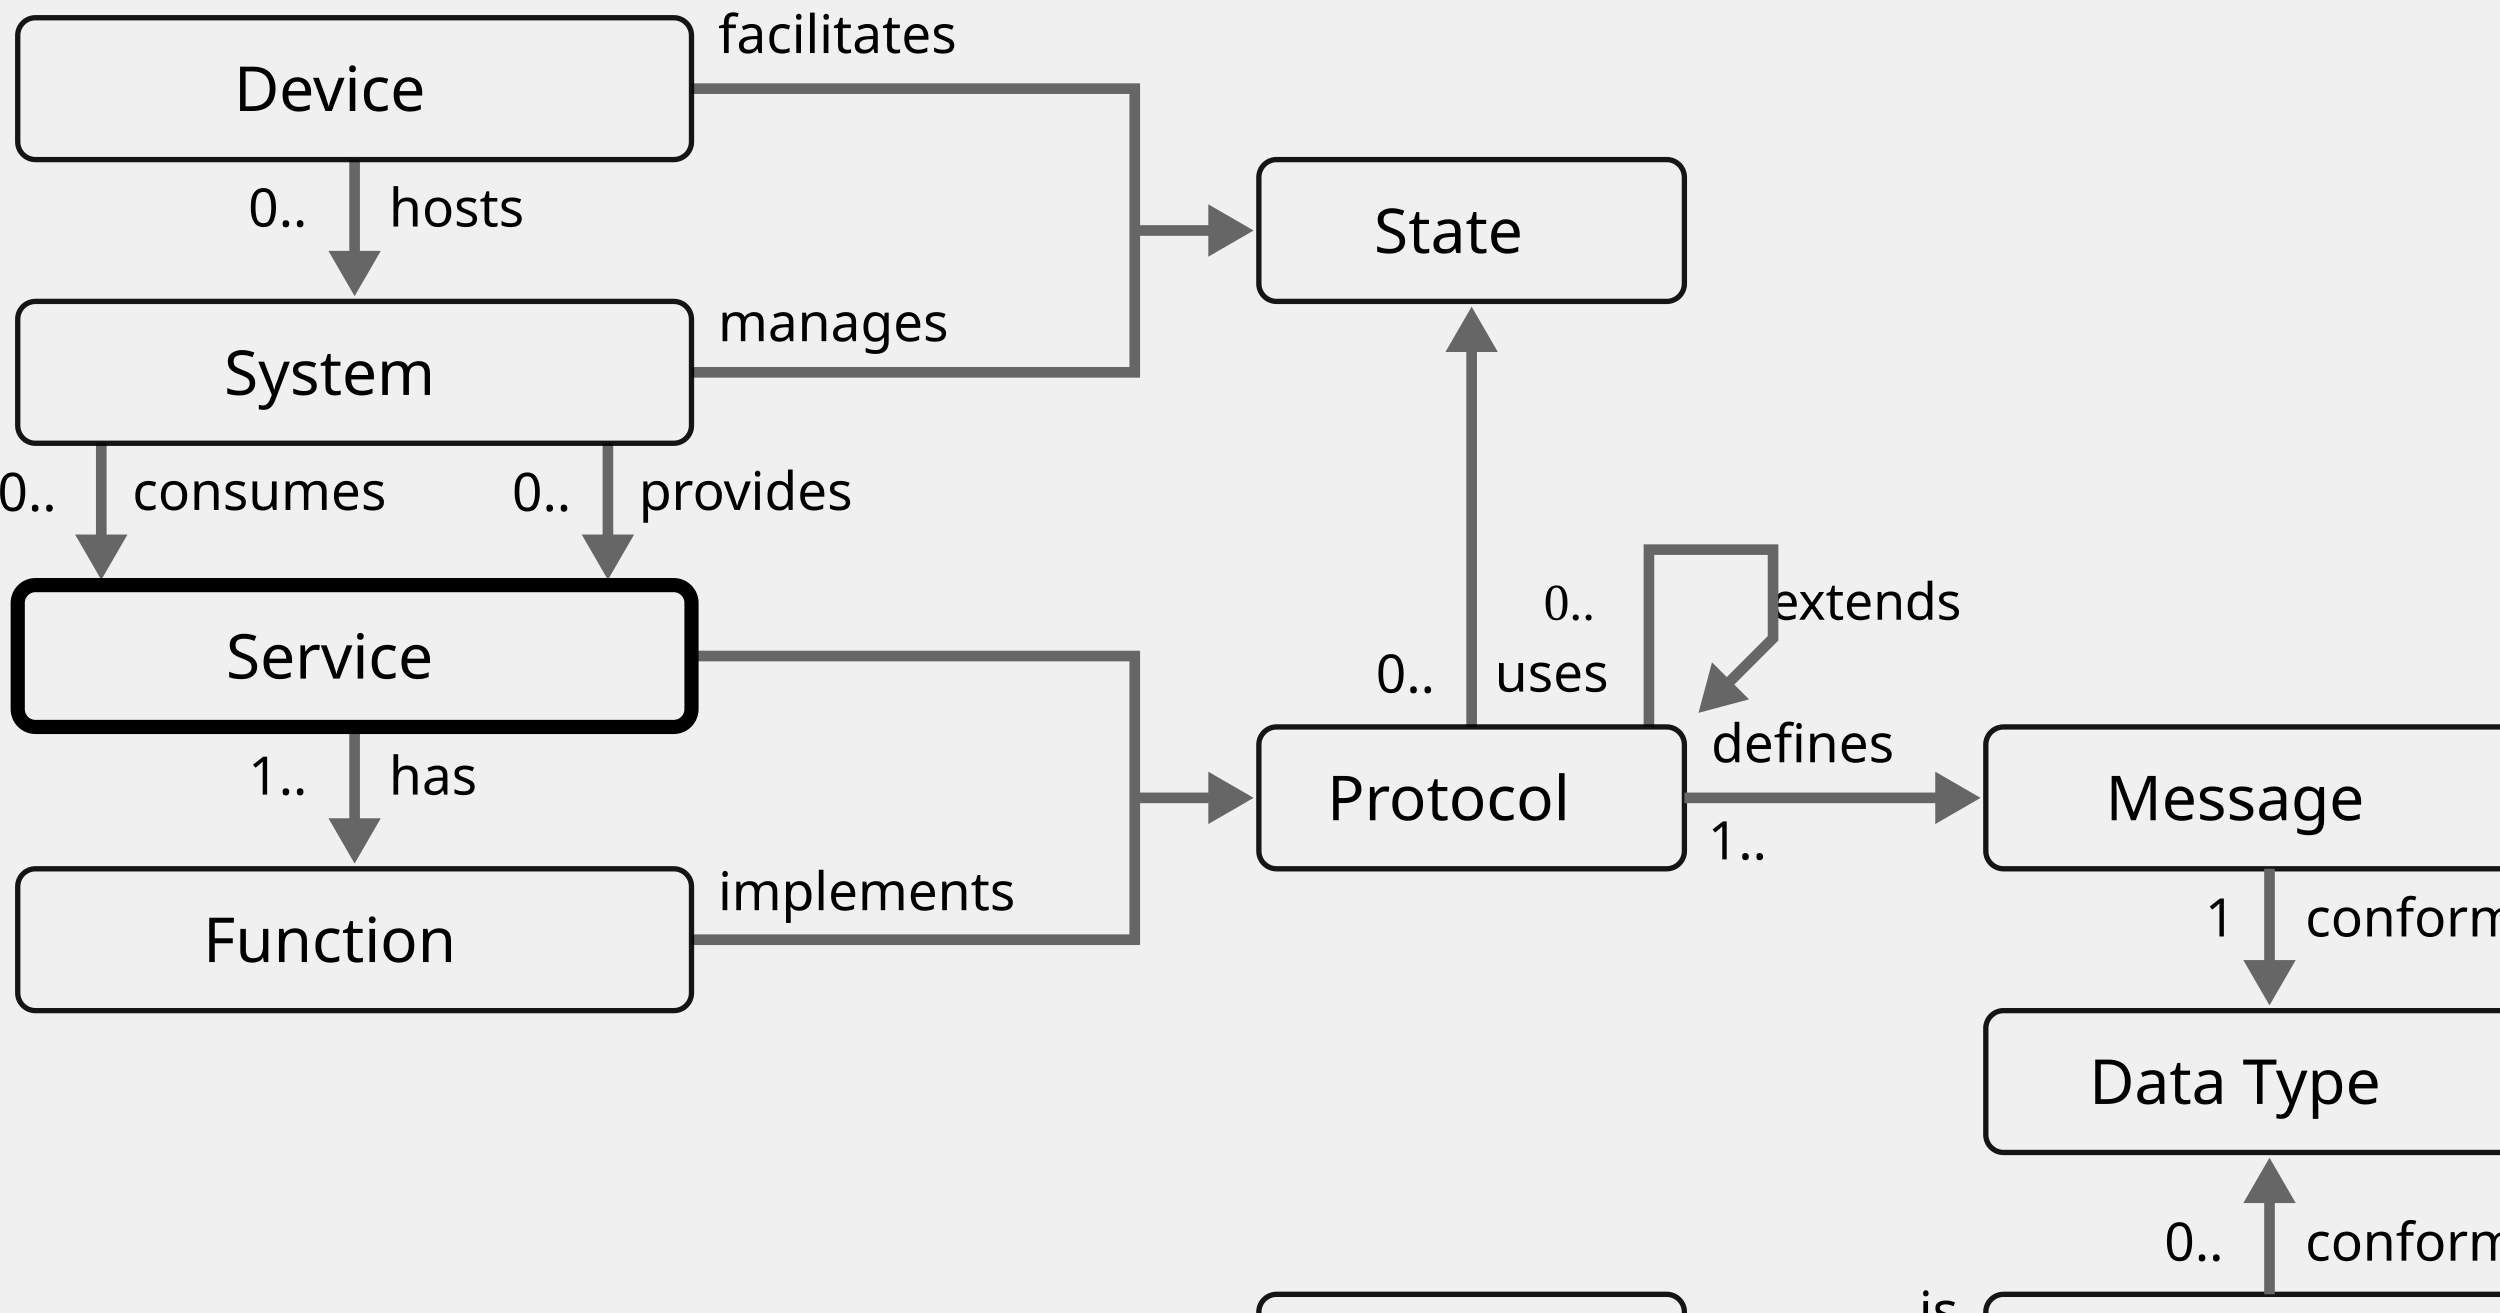
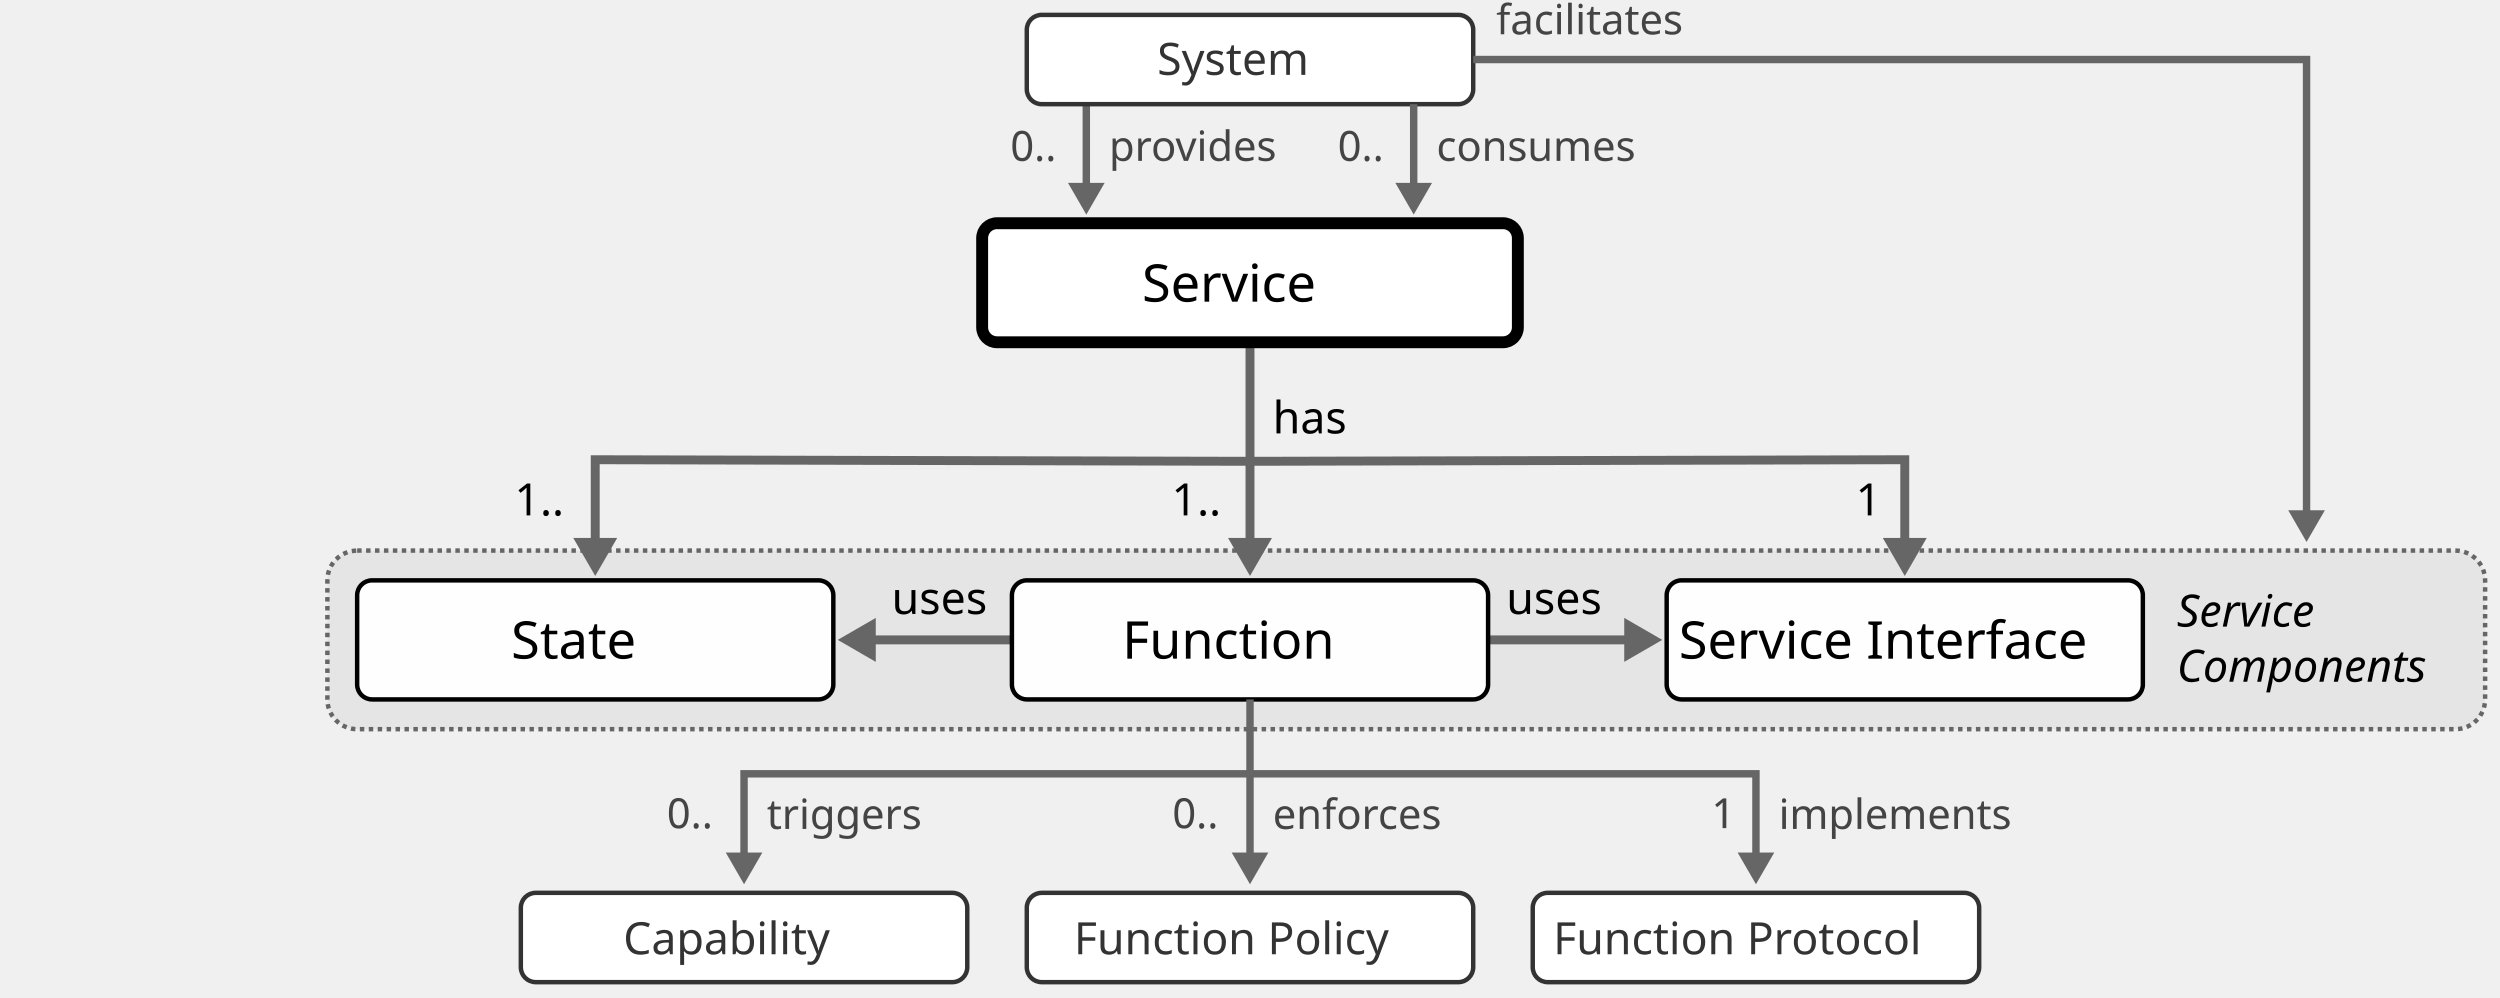
- <svg xmlns="http://www.w3.org/2000/svg" xmlns:xlink="http://www.w3.org/1999/xlink" width="141mm" height="74mm" version="1.1" viewBox="0 0 141 74" id="svg162">
+ <svg xmlns="http://www.w3.org/2000/svg" xmlns:xlink="http://www.w3.org/1999/xlink" width="168mm" height="67mm" version="1.1" viewBox="0 0 168 67" id="svg162">
  <defs id="defs5">
    <marker id="a" overflow="visible" orient="auto">
      <path transform="scale(0.4)" d="M 5.77,0 -2.88,5 V -5 Z" fill="context-stroke" fill-rule="evenodd" stroke="context-stroke" stroke-width="1pt" id="path2" />
    </marker>
    <marker id="e" overflow="visible" orient="auto">
      <path transform="scale(0.4)" d="M 5.77,0 -2.88,5 V -5 Z" fill="context-stroke" fill-rule="evenodd" stroke="context-stroke" stroke-width="1pt" id="path824" />
    </marker>
+     <marker id="a-2" overflow="visible" orient="auto">
+       <path transform="scale(0.4)" d="M 5.77,0 -2.88,5 V -5 Z" fill="context-stroke" fill-rule="evenodd" stroke="context-stroke" stroke-width="1pt" id="path2-3" />
+     </marker>
+     <marker id="a-3" overflow="visible" orient="auto">
+       <path transform="scale(0.4)" d="M 5.77,0 -2.88,5 V -5 Z" fill="context-stroke" fill-rule="evenodd" stroke="context-stroke" stroke-width="1pt" id="path2-2" />
+     </marker>
+     <marker id="a-8" overflow="visible" orient="auto">
+       <path transform="scale(0.4)" d="M 5.77,0 -2.88,5 V -5 Z" fill="context-stroke" fill-rule="evenodd" stroke="context-stroke" stroke-width="1pt" id="path2-0" />
+     </marker>
  </defs>
-   <use x="0" y="0" xlink:href="#g1772" id="use1774" transform="translate(1.6100001e-6,32)" width="100%" height="100%" />
-   <text x="112.874" y="34.953" font-family="sans-serif" font-size="2.9px" stroke-width="0.265" style="line-height:1.25" xml:space="preserve" id="text884">
-     <tspan x="112.874" y="34.953" font-size="2.9px" stroke-width="0.265" text-align="end" text-anchor="end" id="tspan882">extends</tspan>
+   <rect id="rect1309" x="22" y="37" width="145" height="12" rx="2" fill="none" opacity="0.913" stroke="#000000" stroke-linejoin="round" stroke-width="0.333" style="opacity:1;fill:#e5e5e5;fill-opacity:1;stroke:#666666;stroke-width:0.3;stroke-miterlimit:4;stroke-dasharray:0.3, 0.3;stroke-dashoffset:0;stroke-opacity:1" />
+   <text x="146.28" y="42.11" style="font-size:3px;line-height:1.25;font-family:sans-serif;stroke-width:0.265" xml:space="preserve" id="text1335">
+     <tspan x="146.28" y="42.11" stroke-width="0.265" id="tspan1333" style="font-style:italic;font-variant:normal;font-weight:normal;font-stretch:normal;font-family:sans-serif;-inkscape-font-specification:'sans-serif Italic'">Service</tspan>
  </text>
-   <path d="M 93,41 V 31 h 7 v 5 l -3,3" fill="none" marker-end="url(#e)" stroke="#666666" stroke-width=".667" id="path886" style="stroke-width:0.6;stroke-miterlimit:4;stroke-dasharray:none" />
-   <text x="103.768" y="34.953" style="line-height:1.25" xml:space="preserve" id="text890">
-     <tspan x="98.963" y="34.953" font-size="2.9px" stroke-width="0.265" text-align="end" text-anchor="end" id="tspan888">0..</tspan>
+   <text x="146.28" y="45.814" style="font-size:3px;line-height:1.25;font-family:sans-serif;stroke-width:0.265" xml:space="preserve" id="text1339">
+     <tspan x="146.28" y="45.814" stroke-width="0.265" id="tspan1337" style="font-style:italic;font-variant:normal;font-weight:normal;font-stretch:normal;font-family:sans-serif;-inkscape-font-specification:'sans-serif Italic'">Components</tspan>
  </text>
-   <path d="m 83,41 0,-22" marker-end="url(#a)" id="path19154" style="fill:none;stroke:#666666;stroke-width:0.6;stroke-miterlimit:4;stroke-dasharray:none" />
-   <g id="g1772">
-     <path style="fill:none;stroke:#666666;stroke-width:0.6;stroke-linecap:butt;stroke-linejoin:miter;stroke-miterlimit:4;stroke-dasharray:none;stroke-opacity:1" d="m 39,21 25,0 V 5 L 39,5" id="path22680" />
-     <path d="m 64,13 h 5" marker-end="url(#a)" id="path19015" style="fill:none;stroke:#666666;stroke-width:0.6;stroke-miterlimit:4;stroke-dasharray:none" />
-   </g>
-   <path d="m 5.712,25 v 6" marker-end="url(#a)" id="use7522" style="fill:none;stroke:#666666;stroke-width:0.6;stroke-miterlimit:4;stroke-dasharray:none" />
-   <path d="m 34.287,25 v 6" marker-end="url(#a)" id="use7530" style="fill:none;stroke:#666666;stroke-width:0.6;stroke-miterlimit:4;stroke-dasharray:none" />
-   <path d="m 20,41 v 6" marker-end="url(#a)" id="use11348" style="fill:none;stroke:#666666;stroke-width:0.6;stroke-miterlimit:4;stroke-dasharray:none" />
-   <text x="127.415" y="62.259" font-size="3.5px" style="line-height:1.25;font-family:sans-serif;stroke-width:0.265" xml:space="preserve" id="text22968">
-     <tspan x="127.415" y="62.259" font-size="3.5px" stroke-width="0.265" text-align="center" text-anchor="middle" id="tspan22966">Data Type</tspan>
+   <path d="m 73,7 -9e-6,6" marker-end="url(#a)" id="path6698" style="fill:none;stroke:#666666;stroke-width:0.5;stroke-miterlimit:4;stroke-dasharray:none;stroke-opacity:1" />
+   <rect id="use8966" x="24" y="39" width="32" height="8" rx="1" fill="none" opacity="0.913" stroke="#000000" stroke-linejoin="round" stroke-width="0.333" style="opacity:1;fill:#fefefe;fill-opacity:1;stroke-width:0.3;stroke-miterlimit:4;stroke-dasharray:none" />
+   <use x="0" y="0" xlink:href="#use8966" id="use1311" transform="translate(88)" width="100%" height="100%" />
+   <path d="M 68,43 H 58" marker-end="url(#a)" id="path1315" style="fill:none;stroke:#666666;stroke-width:0.6;stroke-miterlimit:4;stroke-dasharray:none" />
+   <path d="M 100,43 H 110" marker-end="url(#a)" id="path1317" style="fill:none;stroke:#666666;stroke-width:0.6;stroke-miterlimit:4;stroke-dasharray:none" />
+   <text x="39.915" y="44.259" font-size="3.5px" style="line-height:1.25;font-family:sans-serif;stroke-width:0.265" xml:space="preserve" id="text1327">
+     <tspan x="39.915" y="44.259" font-size="3.5px" stroke-width="0.265" text-align="center" text-anchor="middle" id="tspan1325">State</tspan>
  </text>
-   <text x="19.958" y="54.259" font-size="3.5px" style="line-height:1.25;font-family:sans-serif;stroke-width:0.265" xml:space="preserve" id="text24924">
-     <tspan x="19.958" y="54.259" font-size="3.5px" stroke-width="0.265" text-align="center" text-anchor="middle" id="tspan24922">Function</tspan>
+   <text x="127.915" y="44.259" font-size="3.5px" style="line-height:1.25;font-family:sans-serif;stroke-width:0.265" xml:space="preserve" id="text1331">
+     <tspan x="127.915" y="44.259" font-size="3.5px" stroke-width="0.265" text-align="center" text-anchor="middle" id="tspan1329">Service Interface</tspan>
  </text>
-   <text x="83.06" y="46.259" font-size="3.5px" style="line-height:1.25;font-family:sans-serif;stroke-width:0.265" xml:space="preserve" id="text28074">
-     <tspan x="83.06" y="46.259" font-size="3.5px" stroke-width="0.265" text-align="center" text-anchor="middle" id="tspan28072">Protocol</tspan>
+   <text x="59.922" y="41.261" style="font-size:3px;line-height:1.25;font-family:sans-serif;stroke-width:0.265" xml:space="preserve" id="text1343">
+     <tspan x="59.922" y="41.261" stroke-width="0.265" id="tspan1341">uses</tspan>
  </text>
-   <rect id="rect41933" x="71" y="41" width="24" height="8" rx="1" fill="none" opacity="0.913" stroke="#000000" stroke-linejoin="round" stroke-width="0.333" style="stroke-width:0.3;stroke-miterlimit:4;stroke-dasharray:none" />
-   <text x="19.958" y="38.272" font-size="3.5px" style="line-height:1.25;font-family:sans-serif;stroke-width:0.265" xml:space="preserve" id="text42298">
-     <tspan x="19.958" y="38.272" font-size="3.5px" stroke-width="0.265" text-align="center" text-anchor="middle" id="tspan42296">Service</tspan>
+   <text x="101.225" y="41.261" style="font-size:3px;line-height:1.25;font-family:sans-serif;stroke-width:0.265" xml:space="preserve" id="text1347">
+     <tspan x="101.225" y="41.261" stroke-width="0.265" id="tspan1345">uses</tspan>
  </text>
-   <text x="19.958" y="22.272" font-size="3.5px" style="line-height:1.25;font-family:sans-serif;stroke-width:0.265" xml:space="preserve" id="text44012">
-     <tspan x="19.958" y="22.272" font-size="3.5px" stroke-width="0.265" text-align="center" text-anchor="middle" id="tspan44010">System</tspan>
+   <path d="M 84,23 84,37" marker-end="url(#a)" id="path1361" style="fill:none;stroke:#666666;stroke-width:0.6;stroke-miterlimit:4;stroke-dasharray:none" />
+   <path d="M 84,31 40,30.893 40,37" marker-end="url(#a)" id="path1363" style="fill:none;stroke:#666666;stroke-width:0.6;stroke-miterlimit:4;stroke-dasharray:none" />
+   <rect id="rect1367" x="66" y="15" width="36" height="8" rx="1" fill="none" opacity="0.913" stroke="#000000" stroke-linejoin="round" stroke-width="0.333" style="opacity:1;fill:#ffffff;fill-opacity:1;stroke-width:0.8;stroke-miterlimit:4;stroke-dasharray:none" />
+   <text x="85.531" y="29.124" style="font-size:3px;line-height:1.25;font-family:sans-serif;stroke-width:0.265" xml:space="preserve" id="text1371">
+     <tspan x="85.531" y="29.124" stroke-width="0.265" id="tspan1369">has</tspan>
  </text>
-   <rect id="rect45004" x="1" y="33" width="38" height="8" rx="1" fill="none" opacity="0.913" stroke="#000000" stroke-linejoin="round" stroke-width="0.333" style="opacity:1;stroke-width:0.8;stroke-miterlimit:4;stroke-dasharray:none" />
-   <rect id="use45505" x="1" y="49" width="38" height="8" rx="1" fill="none" opacity="0.913" stroke="#000000" stroke-linejoin="round" stroke-width="0.333" style="stroke-width:0.3;stroke-miterlimit:4;stroke-dasharray:none" />
-   <rect id="use2483" x="1" y="17" width="38" height="8" rx="1" fill="none" opacity="0.913" stroke="#000000" stroke-linejoin="round" stroke-width="0.333" style="stroke-width:0.3;stroke-miterlimit:4;stroke-dasharray:none" />
-   <text x="-0.135" y="28.818" style="font-size:3px;line-height:1.25;font-family:sans-serif;stroke-width:0.265" xml:space="preserve" id="text7528">
-     <tspan x="-0.135" y="28.818" stroke-width="0.265" id="tspan7526">0..</tspan>
+   <text x="78.729" y="34.632" style="font-size:3px;line-height:1.25;font-family:sans-serif;stroke-width:0.265" xml:space="preserve" id="text1375">
+     <tspan x="78.729" y="34.632" stroke-width="0.265" id="tspan1373">1..</tspan>
  </text>
-   <text x="28.884" y="28.818" style="font-size:3px;line-height:1.25;font-family:sans-serif;stroke-width:0.265" xml:space="preserve" id="text7536">
-     <tspan x="28.884" y="28.818" stroke-width="0.265" id="tspan7534">0..</tspan>
+   <text x="34.575" y="34.632" style="font-size:3px;line-height:1.25;font-family:sans-serif;stroke-width:0.265" xml:space="preserve" id="text1379">
+     <tspan x="34.575" y="34.632" stroke-width="0.265" id="tspan1377">1..</tspan>
  </text>
-   <text xml:space="preserve" style="font-size:3px;line-height:1.25;font-family:sans-serif;stroke-width:0.265" x="7.462" y="28.763" id="text9936">
-     <tspan id="tspan9934" style="stroke-width:0.265" x="7.462" y="28.763">consumes</tspan>
+   <text x="124.699" y="34.632" style="font-size:3px;line-height:1.25;font-family:sans-serif;stroke-width:0.265" xml:space="preserve" id="text1383">
+     <tspan x="124.699" y="34.632" stroke-width="0.265" id="tspan1381">1</tspan>
  </text>
-   <text xml:space="preserve" style="font-size:3px;line-height:1.25;font-family:sans-serif;stroke-width:0.265" x="36.037" y="28.763" id="text10446">
-     <tspan id="tspan10444" style="stroke-width:0.265" x="36.037" y="28.763">provides</tspan>
+   <text x="83.958" y="20.272" font-size="3.5px" style="line-height:1.25;font-family:sans-serif;stroke-width:0.265" xml:space="preserve" id="text1387">
+     <tspan x="83.958" y="20.272" font-size="3.5px" stroke-width="0.265" text-align="center" text-anchor="middle" id="tspan1385">Service</tspan>
  </text>
-   <text x="14.004" y="44.818" style="font-size:3px;line-height:1.25;font-family:sans-serif;stroke-width:0.265" xml:space="preserve" id="text11354">
-     <tspan x="14.004" y="44.818" stroke-width="0.265" id="tspan11352">1..</tspan>
+   <use x="0" y="0" xlink:href="#path1363" id="use9624" transform="matrix(-1,0,0,1,168,1.3939453e-7)" width="100%" height="100%" />
+   <rect id="use8062" x="69" y="-7" width="30" height="6" rx="1" fill="none" opacity="0.913" stroke="#000000" stroke-linejoin="round" stroke-width="0.333" style="opacity:1;fill:#ffffff;fill-opacity:1;stroke:#333333;stroke-width:0.3;stroke-miterlimit:4;stroke-dasharray:none;stroke-opacity:1" transform="scale(1,-1)" />
+   <text x="84.031" y="5.033" font-size="3.5px" style="font-size:3px;line-height:1.25;font-family:sans-serif;stroke-width:0.265" xml:space="preserve" id="text8974">
+     <tspan x="84.031" y="5.033" font-size="3.5px" stroke-width="0.265" text-align="center" text-anchor="middle" id="tspan8972" style="font-size:3px;fill:#333333;fill-opacity:1">System</tspan>
  </text>
-   <text x="21.942" y="44.818" style="font-size:3px;line-height:1.25;font-family:sans-serif;stroke-width:0.265" xml:space="preserve" id="text11438">
-     <tspan x="21.942" y="44.818" stroke-width="0.265" id="tspan11436">has</tspan>
+   <text x="74.531" y="10.809" style="font-size:2.8px;line-height:1.25;font-family:sans-serif;stroke-width:0.265" xml:space="preserve" id="text10267">
+     <tspan x="74.531" y="10.809" stroke-width="0.265" id="tspan10265" style="font-size:2.8px;fill:#444444;fill-opacity:1">provides</tspan>
  </text>
-   <use x="0" y="0" xlink:href="#rect41933" id="use18845" transform="translate(-3.3000043e-7,-32)" width="100%" height="100%" />
-   <text x="83.06" y="14.272" font-size="3.5px" style="line-height:1.25;font-family:sans-serif;stroke-width:0.265" xml:space="preserve" id="text19297">
-     <tspan x="83.06" y="14.272" font-size="3.5px" stroke-width="0.265" text-align="center" text-anchor="middle" id="tspan19295">State</tspan>
+   <text x="67.891" y="10.809" style="font-size:2.8px;line-height:1.25;font-family:sans-serif;stroke-width:0.265" xml:space="preserve" id="text3898">
+     <tspan x="67.891" y="10.809" stroke-width="0.265" id="tspan3896" style="font-size:2.8px;fill:#444444;fill-opacity:1">0..</tspan>
  </text>
-   <text x="127.415" y="46.259" font-size="3.5px" style="line-height:1.25;font-family:sans-serif;stroke-width:0.265" xml:space="preserve" id="text20051">
-     <tspan x="127.415" y="46.259" font-size="3.5px" stroke-width="0.265" text-align="center" text-anchor="middle" id="tspan20049">Message</tspan>
+   <text x="85.531" y="55.703" style="font-size:2.8px;line-height:1.25;font-family:sans-serif;stroke-width:0.265" xml:space="preserve" id="text5332">
+     <tspan x="85.531" y="55.703" stroke-width="0.265" id="tspan5330" style="font-size:2.8px;fill:#444444;fill-opacity:1">enforces</tspan>
  </text>
-   <text xml:space="preserve" style="font-size:3px;line-height:1.25;font-family:sans-serif;stroke-width:0.265" x="40.502" y="19.243" id="text21105">
-     <tspan id="tspan21103" style="stroke-width:0.265" x="40.502" y="19.243">manages</tspan>
+   <text x="78.776" y="55.652" style="font-size:2.8px;line-height:1.25;font-family:sans-serif;stroke-width:0.265" xml:space="preserve" id="text5336">
+     <tspan x="78.776" y="55.652" stroke-width="0.265" id="tspan5334" style="font-size:2.8px;fill:#444444;fill-opacity:1">0..</tspan>
  </text>
-   <text x="77.603" y="39.061" style="font-size:3px;line-height:1.25;font-family:sans-serif;stroke-width:0.265" xml:space="preserve" id="text25657">
-     <tspan x="77.603" y="39.061" stroke-width="0.265" id="tspan25655">0..</tspan>
+   <rect id="rect16827" x="35" y="-66" width="30" height="6" rx="1" fill="none" opacity="0.913" stroke="#000000" stroke-linejoin="round" stroke-width="0.333" style="opacity:1;fill:#ffffff;fill-opacity:1;stroke:#333333;stroke-width:0.3;stroke-miterlimit:4;stroke-dasharray:none;stroke-opacity:1" transform="scale(1,-1)" />
+   <use x="0" y="0" xlink:href="#rect16827" id="use16931" transform="translate(34.00001)" width="100%" height="100%" />
+   <text x="83.915" y="64.124" font-size="3.5px" style="font-size:3px;line-height:1.25;font-family:sans-serif;stroke-width:0.265" xml:space="preserve" id="text5340">
+     <tspan x="83.915" y="64.124" font-size="3.5px" stroke-width="0.265" text-align="center" text-anchor="middle" id="tspan5338" style="font-size:3px;fill:#333333;fill-opacity:1">Function Policy</tspan>
  </text>
-   <text xml:space="preserve" style="font-size:3px;line-height:1.25;font-family:sans-serif;stroke-width:0.265" x="84.31" y="39.006" id="text25661">
-     <tspan id="tspan25659" style="stroke-width:0.265" x="84.31" y="39.006">uses</tspan>
+   <path d="m 84,52 -34,0 v 6" marker-end="url(#a)" id="path6006" style="fill:none;stroke:#666666;stroke-width:0.5;stroke-miterlimit:4;stroke-dasharray:none;stroke-opacity:1" />
+   <use x="0" y="0" xlink:href="#path6698" id="use8503" transform="translate(22)" width="100%" height="100%" />
+   <use x="0" y="0" xlink:href="#text3898" id="use8505" transform="translate(22)" width="100%" height="100%" />
+   <text x="96.531" y="10.809" style="font-size:2.8px;line-height:1.25;font-family:sans-serif;stroke-width:0.265" xml:space="preserve" id="text8509">
+     <tspan x="96.531" y="10.809" stroke-width="0.265" id="tspan8507" style="font-size:2.8px;fill:#444444;fill-opacity:1">consumes</tspan>
  </text>
-   <text x="96.324" y="48.47" style="font-size:3px;line-height:1.25;font-family:sans-serif;stroke-width:0.265" xml:space="preserve" id="text26175">
-     <tspan x="96.324" y="48.47" stroke-width="0.265" id="tspan26173">1..</tspan>
+   <path d="M 99,4 H 155 v 31" marker-end="url(#a-8)" id="path3142" style="fill:none;stroke:#666666;stroke-width:0.5;stroke-miterlimit:4;stroke-dasharray:none;stroke-opacity:1;marker-end:url(#a-8)" />
+   <text x="100.54" y="2.307" style="font-size:2.8px;line-height:1.25;font-family:sans-serif;stroke-width:0.265" xml:space="preserve" id="text3562">
+     <tspan x="100.54" y="2.307" stroke-width="0.265" id="tspan3560" style="font-size:2.8px;fill:#444444;fill-opacity:1">facilitates</tspan>
  </text>
-   <text x="127.528" y="78.034" font-size="3.5px" style="line-height:1.25;font-family:sans-serif;stroke-width:0.265" xml:space="preserve" id="text4005">
-     <tspan x="127.528" y="78.034" font-size="3.5px" stroke-width="0.265" text-align="center" text-anchor="middle" id="tspan4003">Function Policy</tspan>
+   <use x="0" y="0" xlink:href="#use8966" id="use1313" transform="translate(44)" width="100%" height="100%" />
+   <text x="83.915" y="44.259" font-size="3.5px" style="line-height:1.25;font-family:sans-serif;stroke-width:0.265" xml:space="preserve" id="text1323">
+     <tspan x="83.915" y="44.259" font-size="3.5px" stroke-width="0.265" text-align="center" text-anchor="middle" id="tspan1321">Function</tspan>
  </text>
-   <text x="108.226" y="74.987" style="font-size:3px;line-height:1.25;font-family:sans-serif;stroke-width:0.265" xml:space="preserve" id="text12615">
-     <tspan x="108.226" y="74.987" stroke-width="0.265" id="tspan12613">is</tspan>
+   <text x="51.531" y="55.703" style="font-size:2.8px;line-height:1.25;font-family:sans-serif;stroke-width:0.265" xml:space="preserve" id="text16937">
+     <tspan x="51.531" y="55.703" stroke-width="0.265" id="tspan16935" style="font-size:2.8px;fill:#444444;fill-opacity:1">triggers</tspan>
  </text>
-   <path d="m 20,9 v 6" marker-end="url(#a)" id="use17878" style="fill:none;stroke:#666666;stroke-width:0.6;stroke-miterlimit:4;stroke-dasharray:none" />
-   <text x="19.958" y="6.259" font-size="3.5px" style="line-height:1.25;font-family:sans-serif;stroke-width:0.265" xml:space="preserve" id="text17882">
-     <tspan x="19.958" y="6.259" font-size="3.5px" stroke-width="0.265" text-align="center" text-anchor="middle" id="tspan17880">Device</tspan>
+   <text x="44.81" y="55.652" style="font-size:2.8px;line-height:1.25;font-family:sans-serif;stroke-width:0.265" xml:space="preserve" id="text16941">
+     <tspan x="44.81" y="55.652" stroke-width="0.265" id="tspan16939" style="font-size:2.8px;fill:#444444;fill-opacity:1">0..</tspan>
  </text>
-   <rect id="use17884" x="1" y="1" width="38" height="8" rx="1" fill="none" opacity="0.913" stroke="#000000" stroke-linejoin="round" stroke-width="0.333" style="stroke-width:0.3;stroke-miterlimit:4;stroke-dasharray:none" />
-   <text xml:space="preserve" style="font-size:3px;line-height:1.25;font-family:sans-serif;stroke-width:0.265" x="40.502" y="2.993" id="text19046">
-     <tspan id="tspan19044" style="stroke-width:0.265" x="40.502" y="2.993">facilitates</tspan>
+   <text x="49.992" y="64.124" font-size="3.5px" style="font-size:3px;line-height:1.25;font-family:sans-serif;stroke-width:0.265" xml:space="preserve" id="text17387">
+     <tspan x="49.992" y="64.124" font-size="3.5px" stroke-width="0.265" text-align="center" text-anchor="middle" id="tspan17385" style="font-size:3px;fill:#333333;fill-opacity:1">Capability</tspan>
  </text>
-   <text x="21.942" y="12.776" style="font-size:3px;line-height:1.25;font-family:sans-serif;stroke-width:0.265" xml:space="preserve" id="text21192">
-     <tspan x="21.942" y="12.776" stroke-width="0.265" id="tspan21190">hosts</tspan>
+   <text x="119.531" y="55.703" style="font-size:2.8px;line-height:1.25;font-family:sans-serif;stroke-width:0.265" xml:space="preserve" id="text1016">
+     <tspan x="119.531" y="55.703" stroke-width="0.265" id="tspan1014" style="font-size:2.8px;fill:#444444;fill-opacity:1">implements</tspan>
  </text>
-   <text x="14.004" y="12.776" style="font-size:3px;line-height:1.25;font-family:sans-serif;stroke-width:0.265" xml:space="preserve" id="text21196">
-     <tspan x="14.004" y="12.776" stroke-width="0.265" id="tspan21194">0..</tspan>
+   <text x="115.007" y="55.652" style="font-size:2.8px;line-height:1.25;font-family:sans-serif;stroke-width:0.265" xml:space="preserve" id="text1020">
+     <tspan x="115.007" y="55.652" stroke-width="0.265" id="tspan1018" style="font-size:2.8px;fill:#444444;fill-opacity:1">1</tspan>
  </text>
-   <rect id="rect1094" x="112" y="41" width="31" height="8" rx="1" fill="none" opacity="0.913" stroke="#000000" stroke-linejoin="round" stroke-width="0.333" style="stroke-width:0.3;stroke-miterlimit:4;stroke-dasharray:none" />
-   <use x="0" y="0" xlink:href="#rect41933" id="use1365" transform="translate(-1.0400001e-6,32)" width="100%" height="100%" />
-   <text x="83.06" y="78.259" font-size="3.5px" style="line-height:1.25;font-family:sans-serif;stroke-width:0.265" xml:space="preserve" id="text1369">
-     <tspan x="83.06" y="78.259" font-size="3.5px" stroke-width="0.265" text-align="center" text-anchor="middle" id="tspan1367">Policy</tspan>
+   <use x="0" y="0" xlink:href="#rect16827" id="use1022" transform="translate(68)" width="100%" height="100%" />
+   <text x="117.915" y="64.124" font-size="3.5px" style="font-size:3px;line-height:1.25;font-family:sans-serif;stroke-width:0.265" xml:space="preserve" id="text1026">
+     <tspan x="117.915" y="64.124" font-size="3.5px" stroke-width="0.265" text-align="center" text-anchor="middle" id="tspan1024" style="font-size:3px;fill:#333333;fill-opacity:1">Function Protocol</tspan>
  </text>
-   <path d="M 95,45 H 110" marker-end="url(#a)" id="path2574" style="fill:none;stroke:#666666;stroke-width:0.6;stroke-miterlimit:4;stroke-dasharray:none" />
-   <text xml:space="preserve" style="font-size:3px;line-height:1.25;font-family:sans-serif;stroke-width:0.265" x="96.502" y="42.993" id="text2578">
-     <tspan id="tspan2576" style="stroke-width:0.265" x="96.502" y="42.993">defines</tspan>
-   </text>
-   <use x="0" y="0" xlink:href="#path2574" id="use3763" transform="matrix(-1,0,0,1,207,32)" width="100%" height="100%" />
-   <use x="0" y="0" xlink:href="#rect1094" id="use3765" transform="translate(-3.0400001e-6,32)" width="100%" height="100%" />
-   <use x="0" y="0" xlink:href="#rect1094" id="use4393" transform="translate(-1.0400001e-6,16)" width="100%" height="100%" />
-   <text x="124.364" y="52.818" style="font-size:3px;line-height:1.25;font-family:sans-serif;stroke-width:0.265" xml:space="preserve" id="text5402">
-     <tspan x="124.364" y="52.818" stroke-width="0.265" id="tspan5400">1</tspan>
-   </text>
-   <text x="130.012" y="52.818" style="font-size:3px;line-height:1.25;font-family:sans-serif;stroke-width:0.265" xml:space="preserve" id="text5406">
-     <tspan x="130.012" y="52.818" stroke-width="0.265" id="tspan5404">conforms to</tspan>
-   </text>
-   <use x="0" y="0" xlink:href="#use11348" id="use5488" transform="translate(108,8)" width="100%" height="100%" />
-   <text x="122.074" y="71.101" style="font-size:3px;line-height:1.25;font-family:sans-serif;stroke-width:0.265" xml:space="preserve" id="text5936">
-     <tspan x="122.074" y="71.101" stroke-width="0.265" id="tspan5934">0..</tspan>
-   </text>
-   <text x="130.012" y="71.101" style="font-size:3px;line-height:1.25;font-family:sans-serif;stroke-width:0.265" xml:space="preserve" id="text5940">
-     <tspan x="130.012" y="71.101" stroke-width="0.265" id="tspan5938">conforms to</tspan>
-   </text>
-   <use x="0" y="0" xlink:href="#use11348" id="use5942" transform="matrix(1,0,0,-1,108,114)" width="100%" height="100%" />
-   <text xml:space="preserve" style="font-size:3px;line-height:1.25;font-family:sans-serif;stroke-width:0.265" x="40.502" y="51.336" id="text1877">
-     <tspan id="tspan1875" style="stroke-width:0.265" x="40.502" y="51.336">implements</tspan>
-   </text>
+   <use x="0" y="0" xlink:href="#path6006" id="use1028" transform="matrix(-1,0,0,1,168,4.7999999e-7)" width="100%" height="100%" />
+   <path d="m 84,47 0,11" marker-end="url(#a)" id="path2060" style="fill:none;stroke:#666666;stroke-width:0.5;stroke-miterlimit:4;stroke-dasharray:none;stroke-opacity:1" />
</svg>
